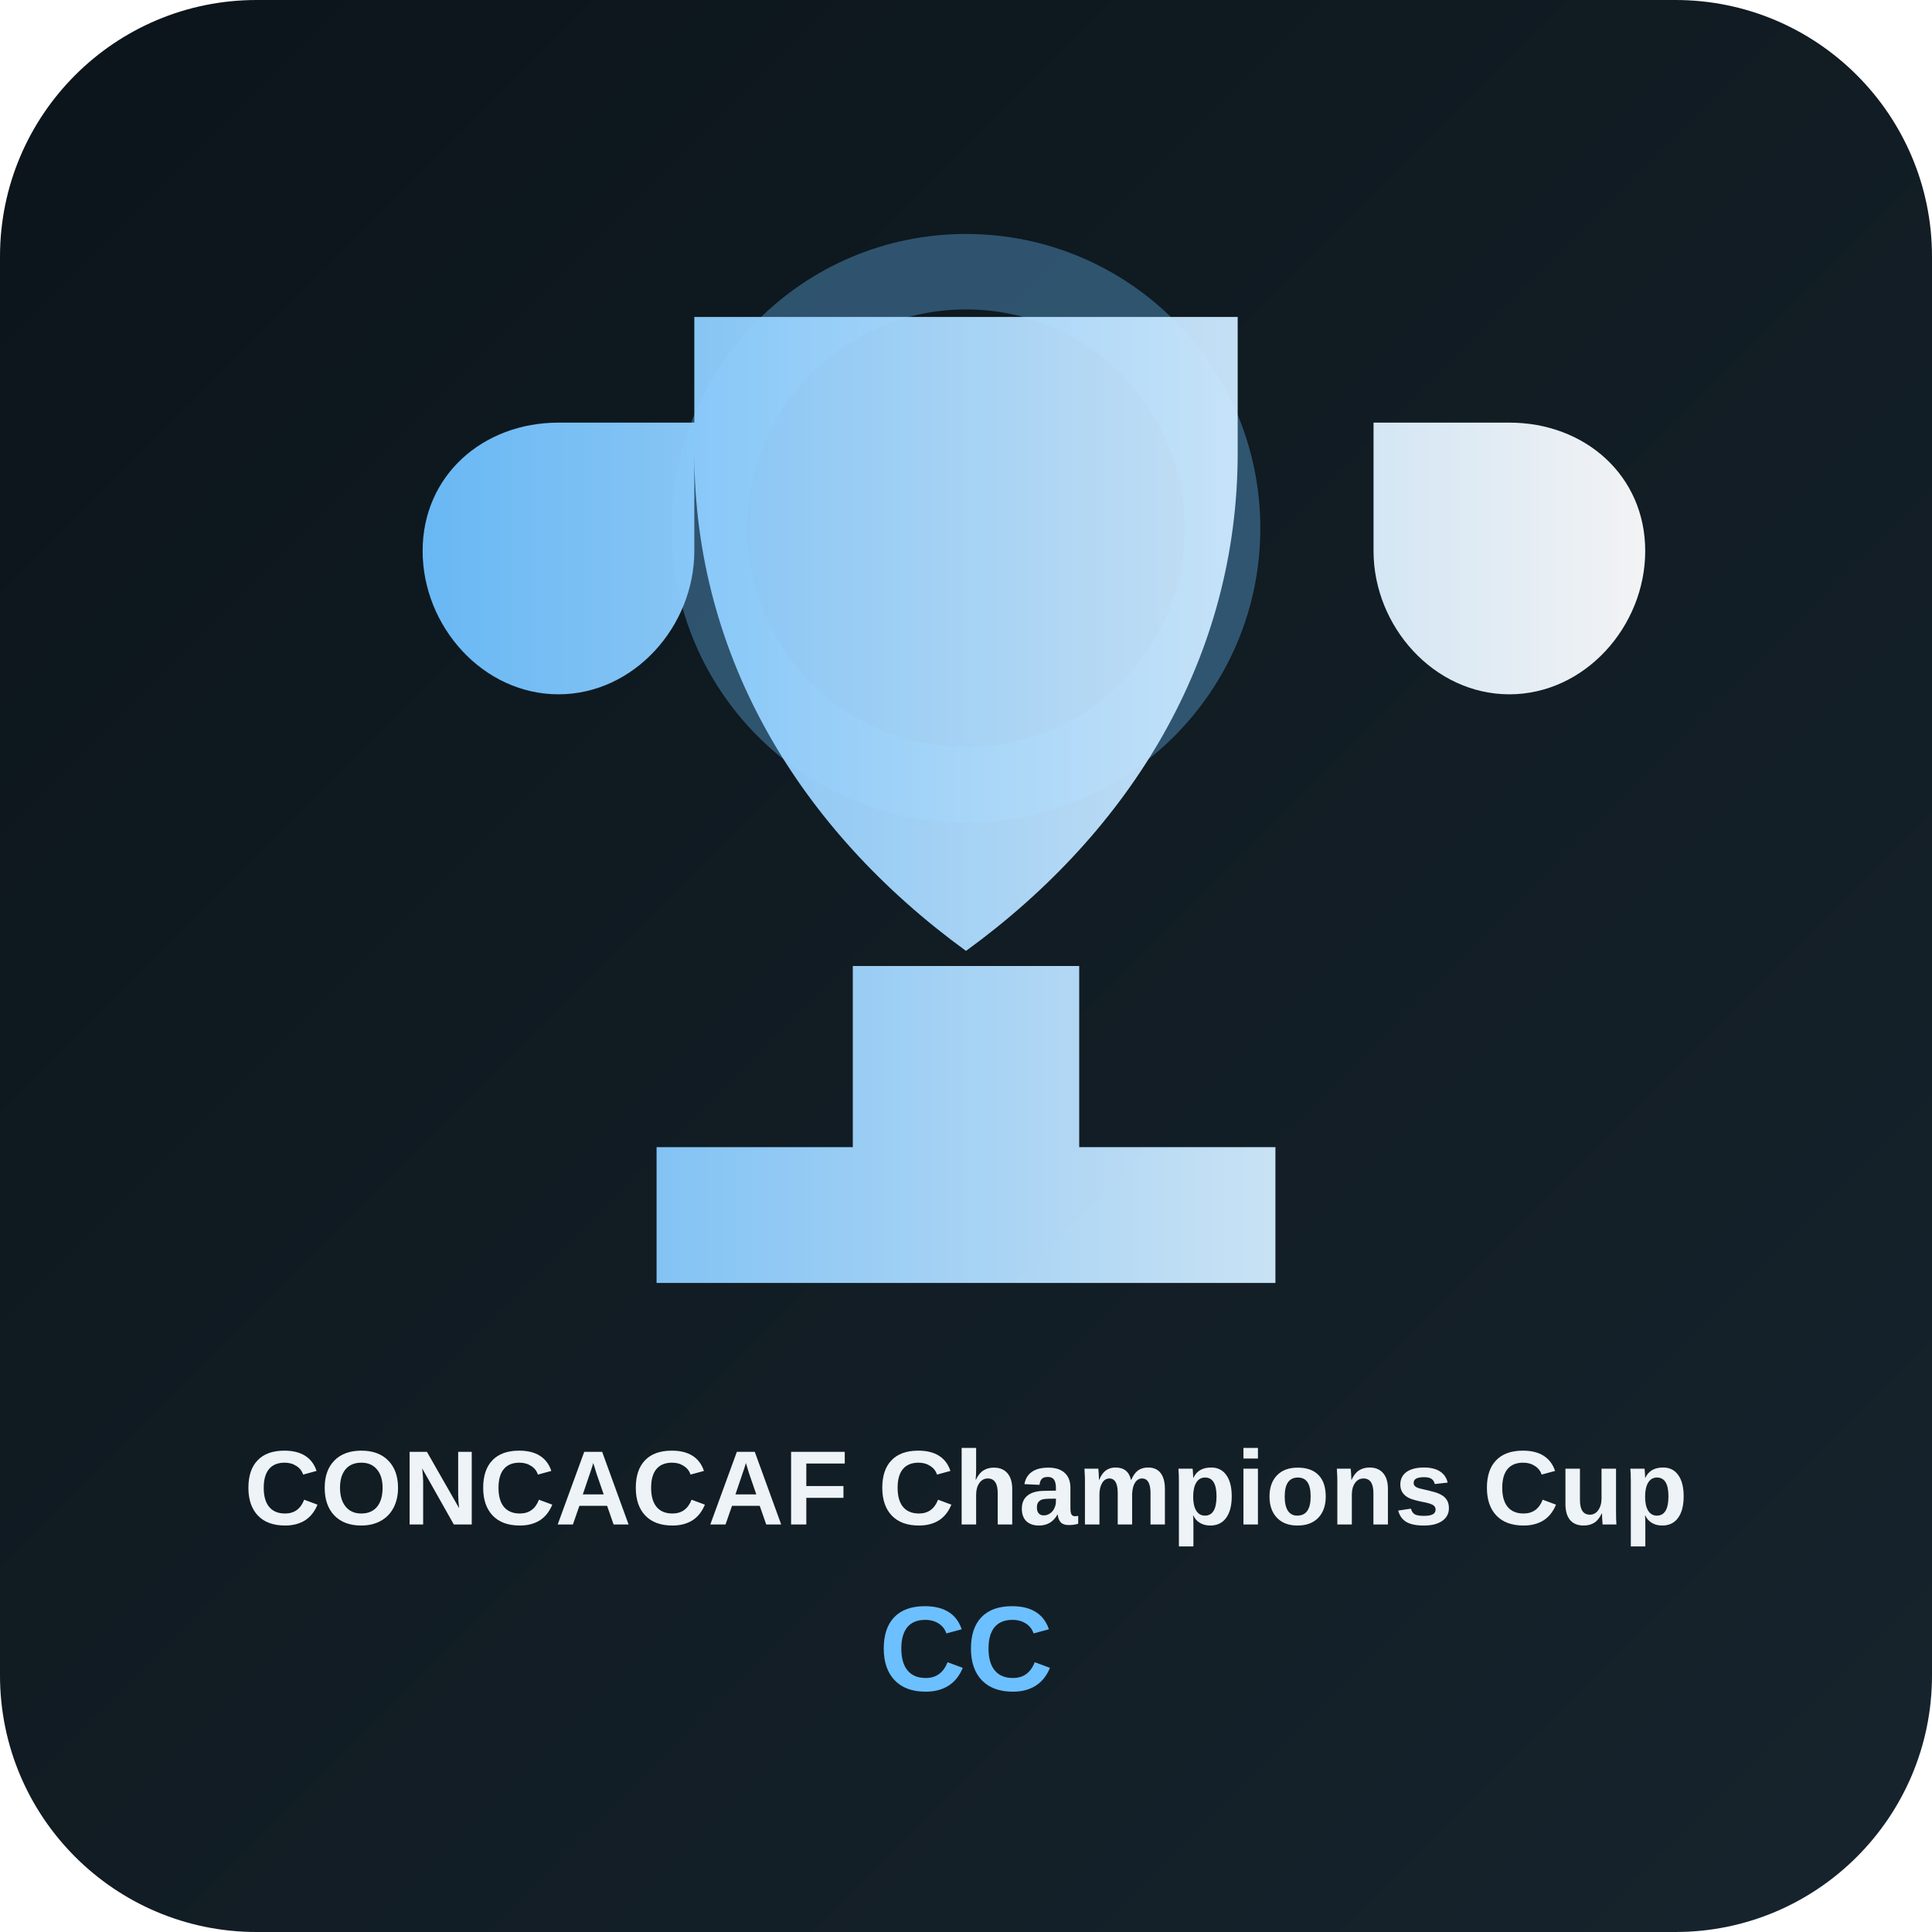
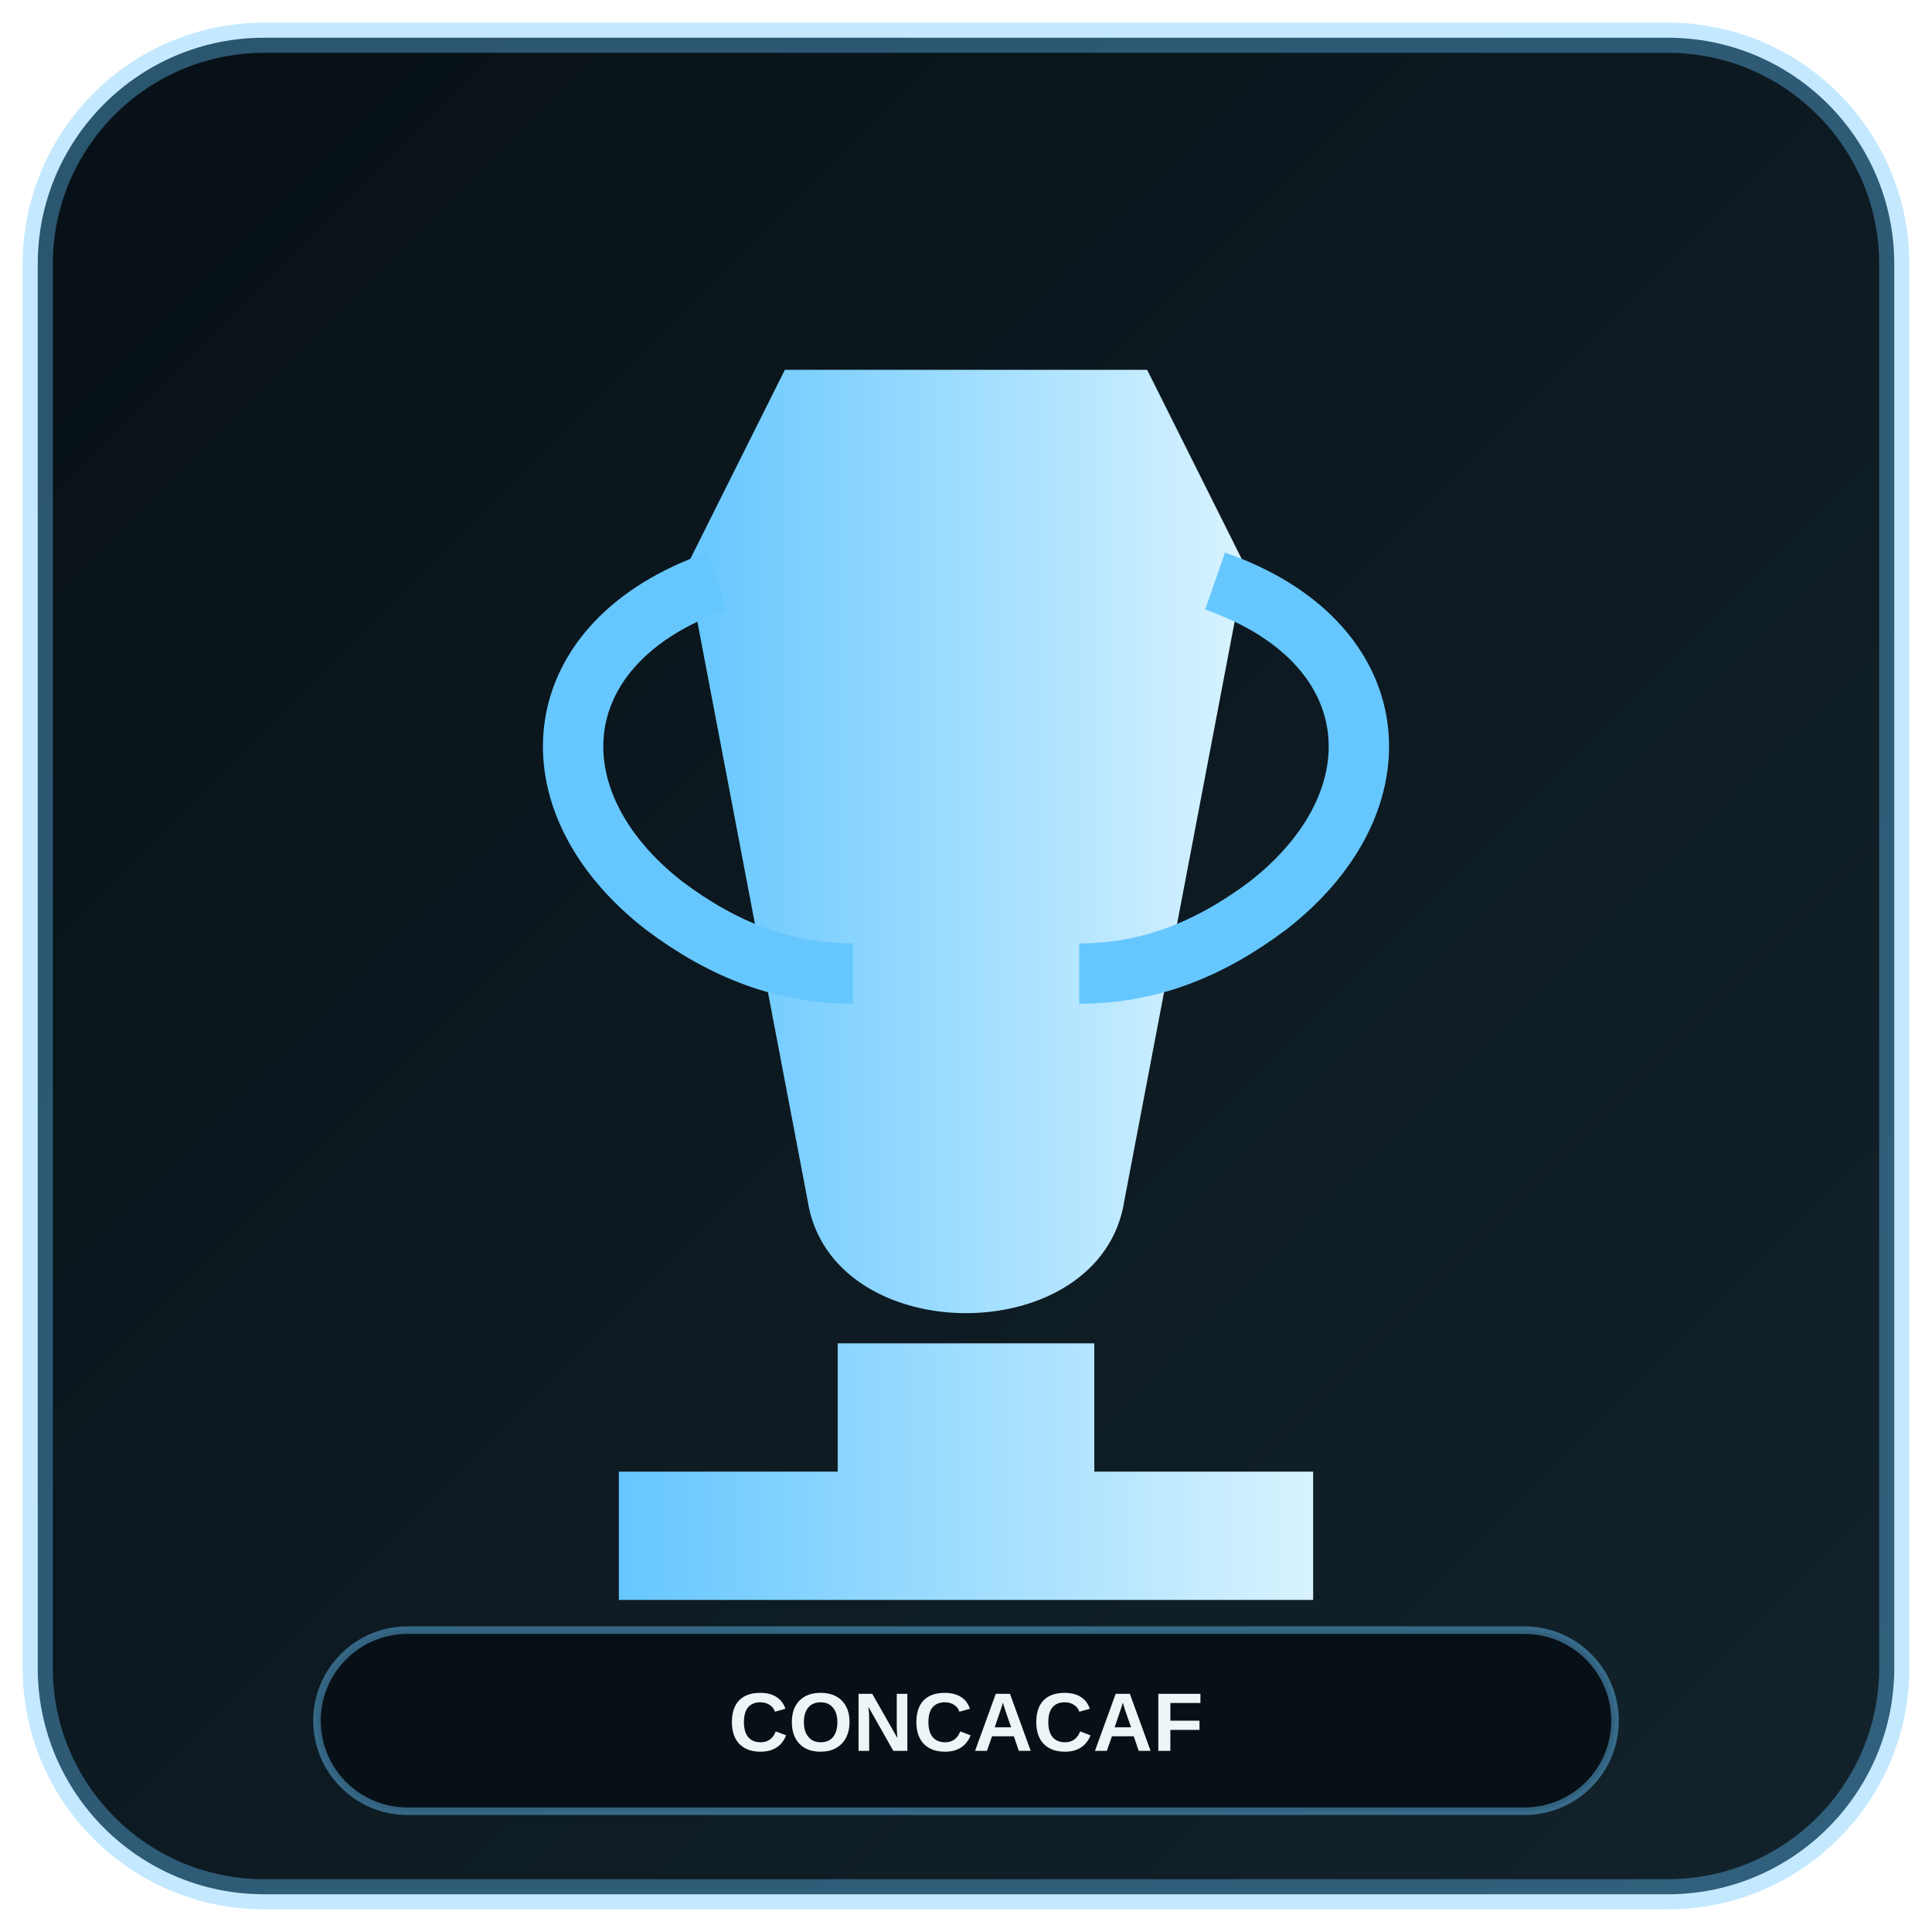
<svg xmlns="http://www.w3.org/2000/svg" viewBox="0 0 256 256">
  <defs>
    <linearGradient id="bg" x1="0" x2="1" y1="0" y2="1">
-       <stop offset="0" stop-color="#0b141a" />
-       <stop offset="1" stop-color="#17242d" />
+       <stop offset="0" stop-color="#071016" />
+       <stop offset="1" stop-color="#13232c" />
    </linearGradient>
-     <linearGradient id="gl" x1="0" x2="1">
-       <stop offset="0" stop-color="#6cc0ff" stop-opacity=".95" />
-       <stop offset="1" stop-color="#ffffff" stop-opacity=".95" />
+     <linearGradient id="m" x1="0" x2="1">
+       <stop offset="0" stop-color="#66c7ff" />
+       <stop offset="1" stop-color="#d8f3ff" />
    </linearGradient>
  </defs>
-   <rect width="256" height="256" rx="34" fill="url(#bg)" />
-   <circle cx="128" cy="70" r="34" fill="none" stroke="#6cc0ff" stroke-opacity=".35" stroke-width="10" />
-   <path d="M92 42h72v18c0 27-14 50-36 66-22-16-36-39-36-66V42zm-18 14h18v17c0 10-8 19-18 19-10 0-18-9-18-19 0-10 8-17 18-17zm108 0h18c10 0 18 7 18 17 0 10-8 19-18 19-10 0-18-9-18-19V56zM113 128h30v24h26v18H87v-18h26v-24z" fill="url(#gl)" />
-   <text x="128" y="202" text-anchor="middle" fill="#edf3f6" font-family="Arial, Helvetica, sans-serif" font-size="14" font-weight="700">CONCACAF Champions Cup</text>
-   <text x="128" y="224" text-anchor="middle" fill="#6cc0ff" font-family="Arial, Helvetica, sans-serif" font-size="16" font-weight="700">CC</text>
+   <rect x="5" y="5" width="246" height="246" rx="30" fill="url(#bg)" stroke="#66c7ff" stroke-opacity=".38" stroke-width="4" />
+   <path d="M104 49h48l13 26-16 84c-3 20-39 20-42 0L91 75z" fill="url(#m)" />
+   <path d="M95 77c-23 8-25 29-7 43 8 6 16 9 25 9M161 77c23 8 25 29 7 43-8 6-16 9-25 9" fill="none" stroke="#66c7ff" stroke-width="8" />
+   <path d="M111 178h34v17h29v17H82v-17h29z" fill="url(#m)" />
+   <rect x="42" y="216" width="172" height="24" rx="12" fill="#071016" stroke="#66c7ff" stroke-opacity=".45" />
+   <text x="128" y="232" text-anchor="middle" fill="#edf5f7" font-size="11" font-family="Arial,Helvetica,sans-serif" font-weight="700">CONCACAF</text>
</svg>
